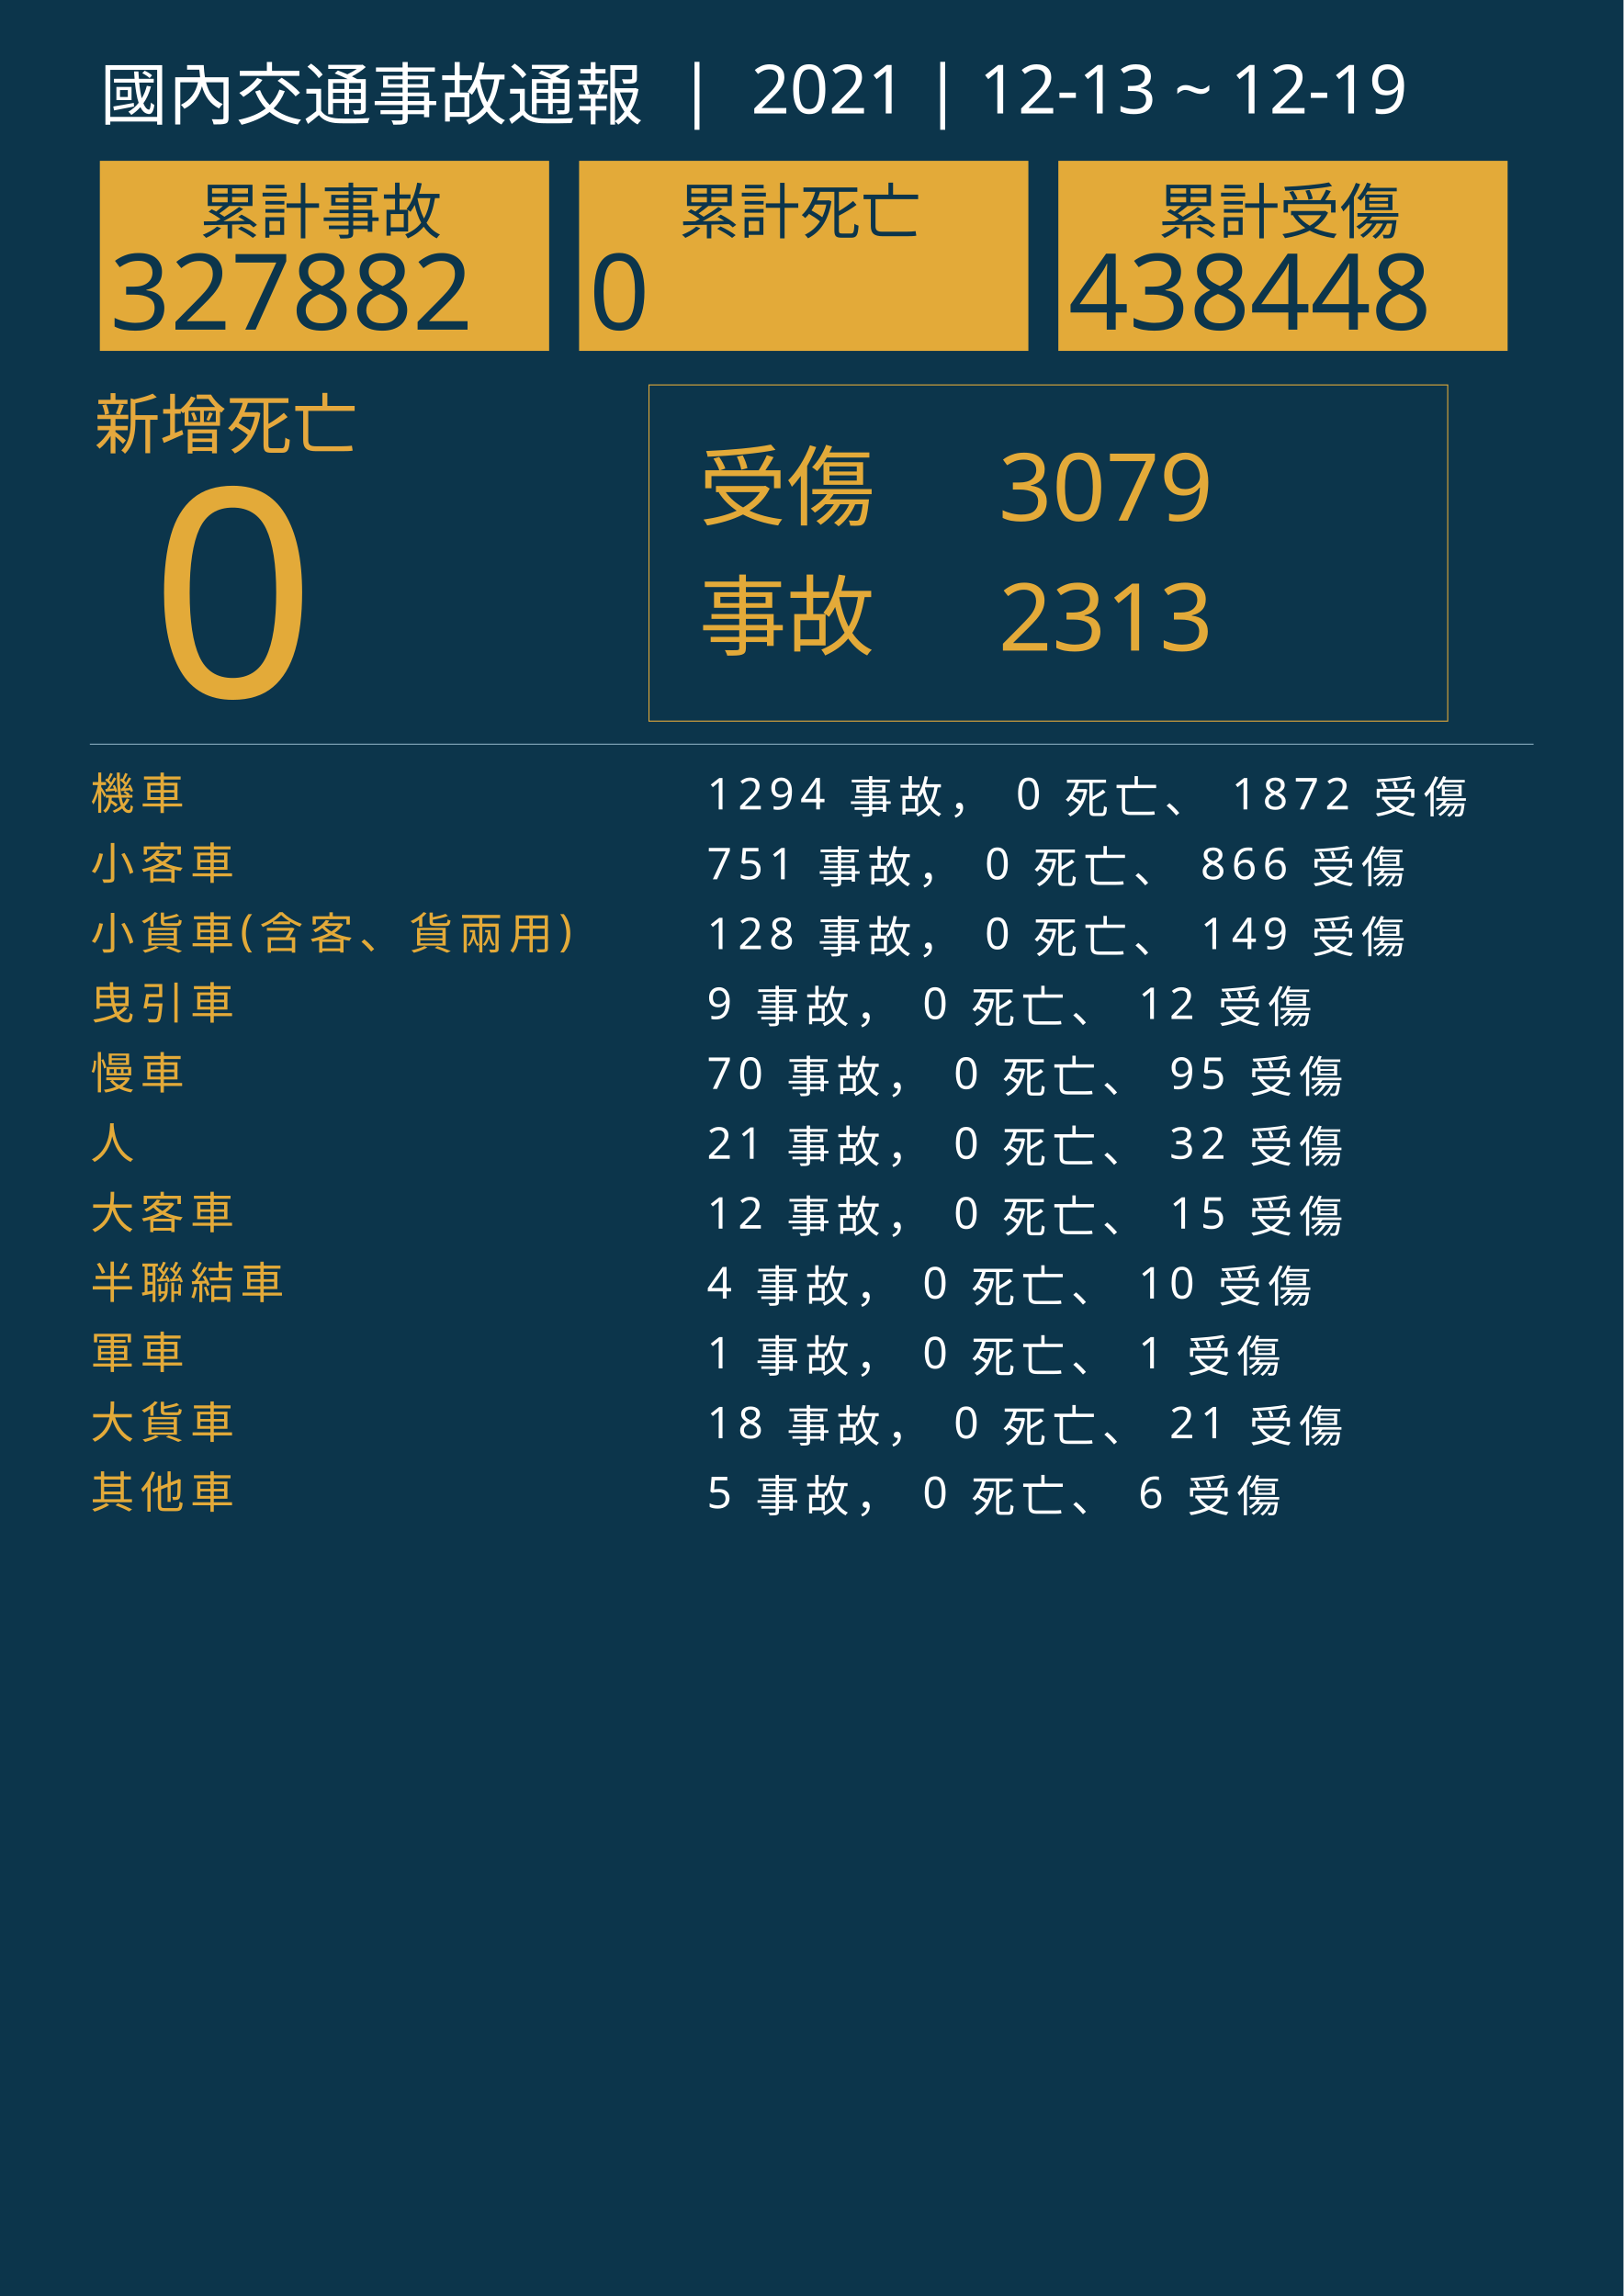
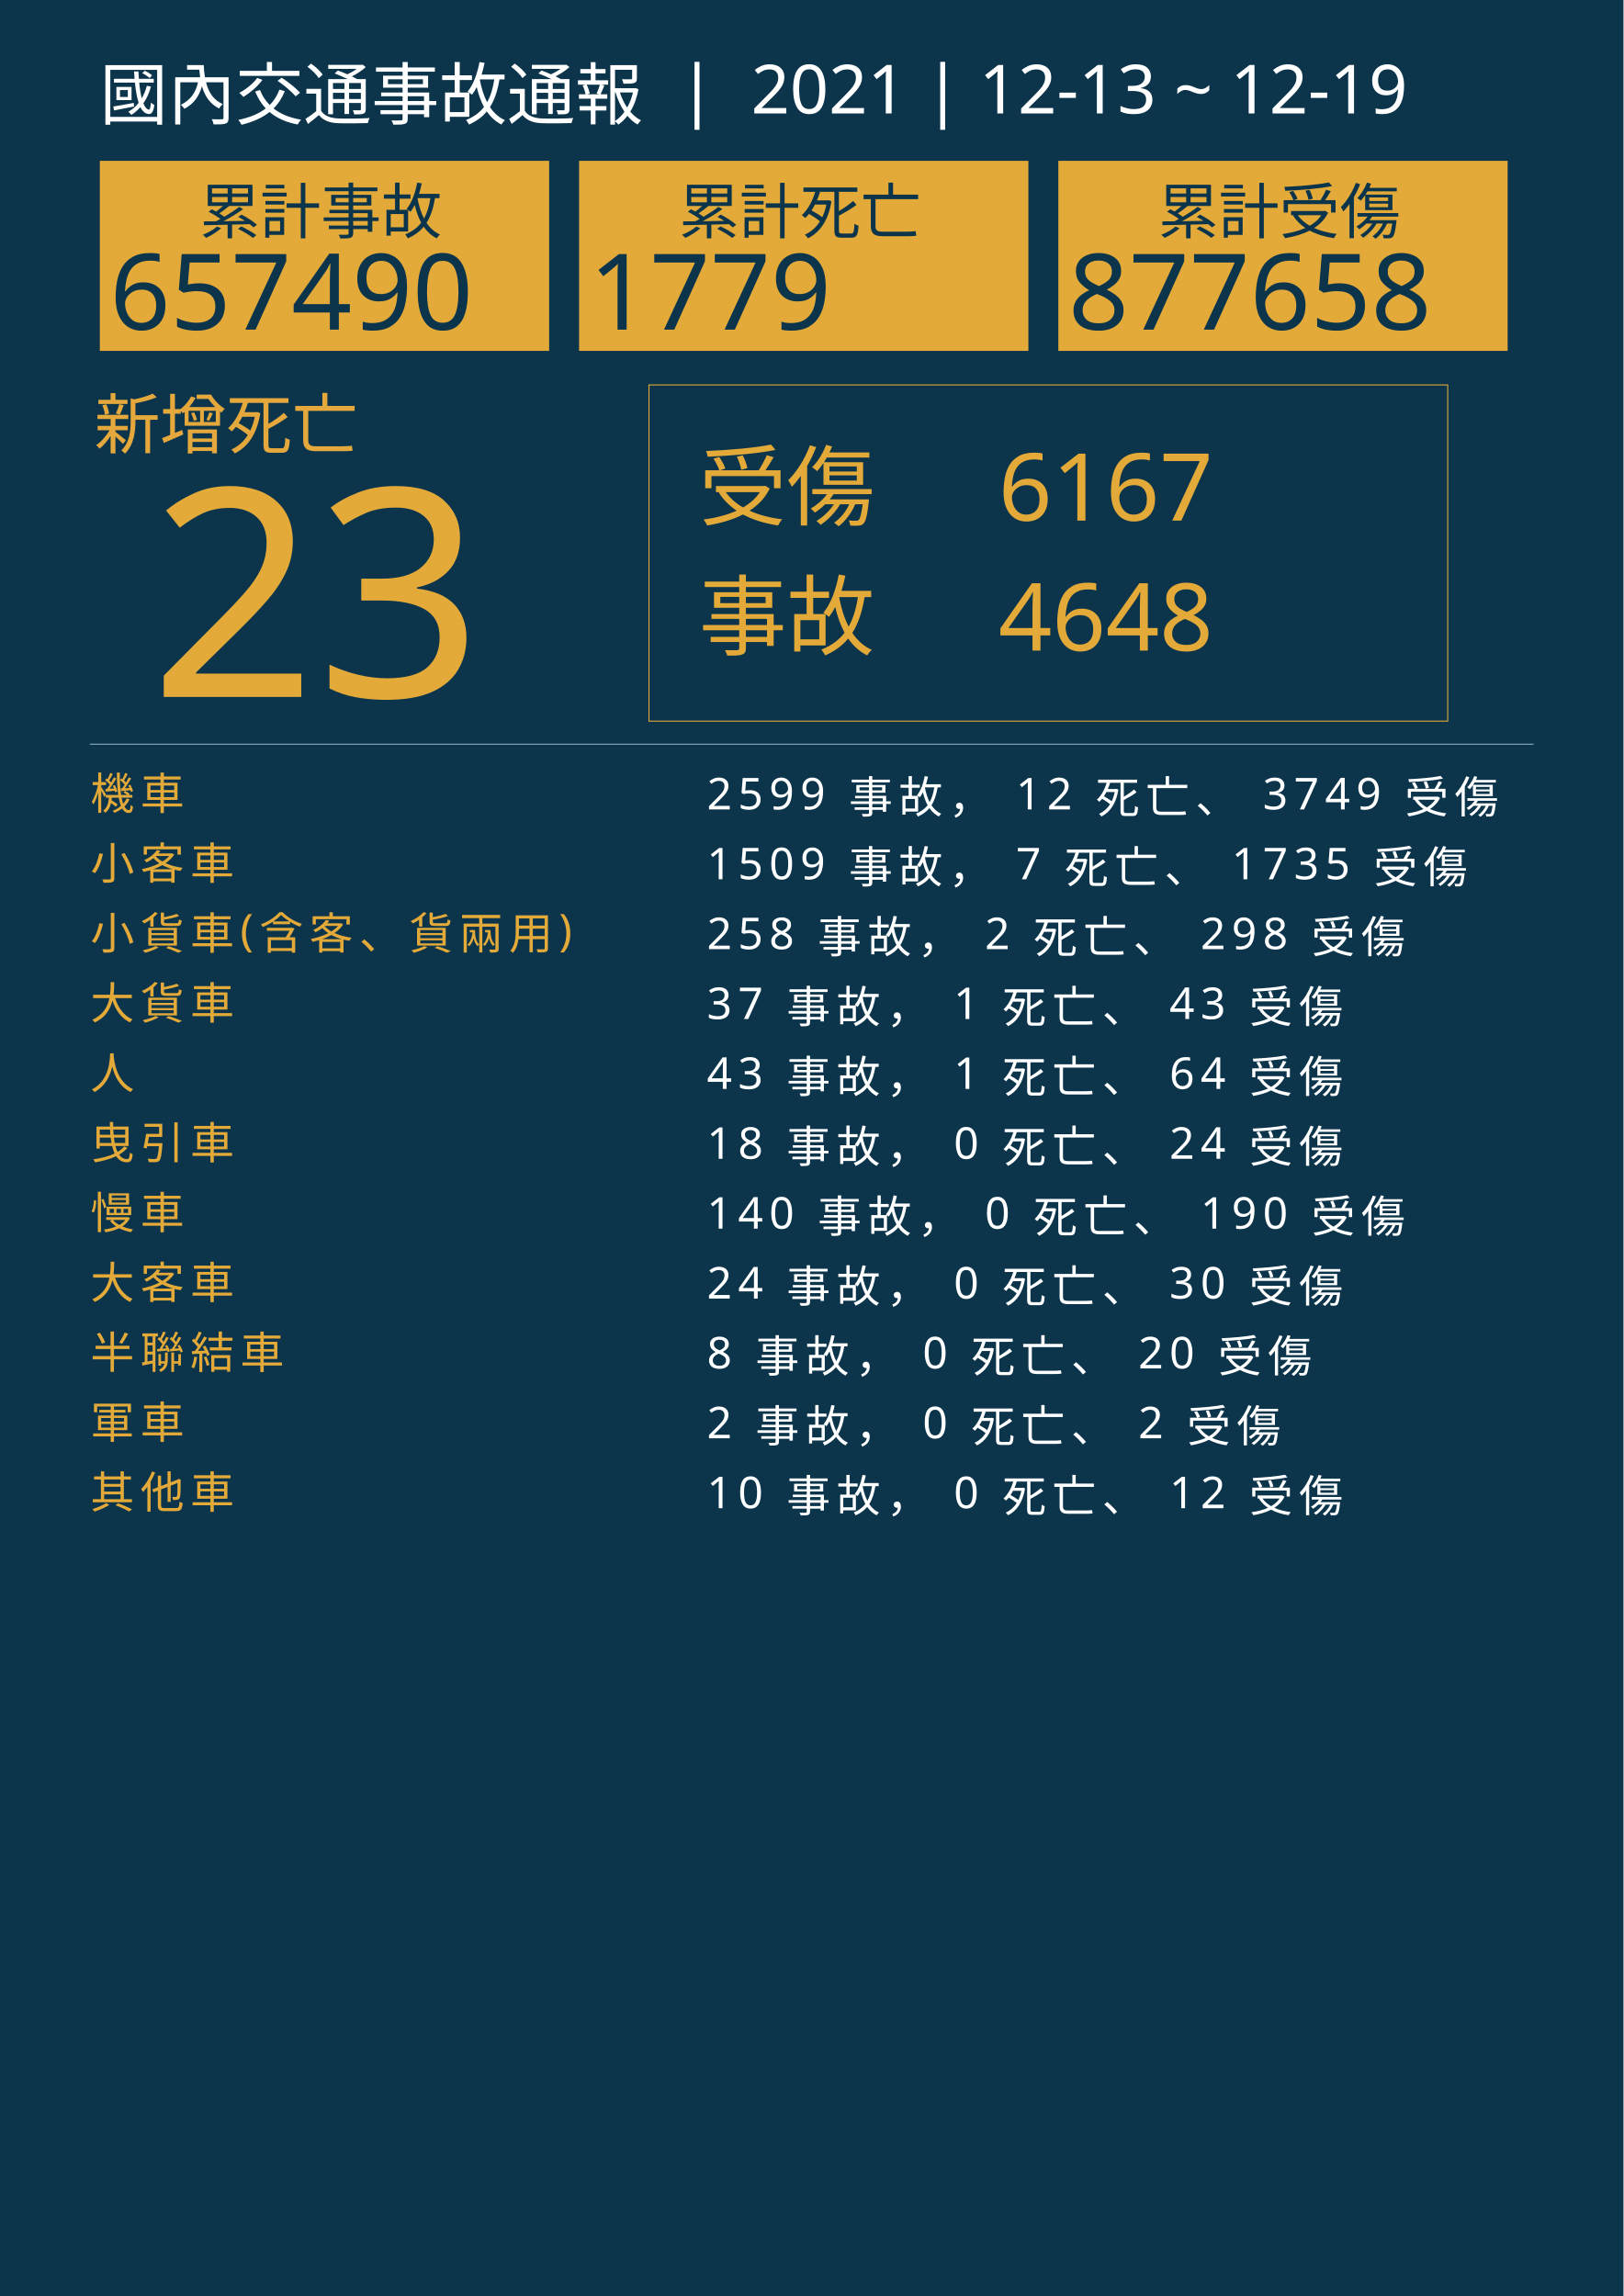
<svg xmlns="http://www.w3.org/2000/svg" version="1.1" id="圖層_1" x="0px" y="0px" viewBox="0 0 1626 2300" style="enable-background:new 0 0 1626 2300;" xml:space="preserve">
  <style type="text/css">
	.st0{fill:#0C354B;}
	.st1{fill:#E5A83D;}
	.st2{font-family:'NotoSansCJKtc-Bold-B5pc-H';}
	.st3{font-size:66px;}
	.st4{fill:#E3AA39;}
	.st5{font-family:'Arial-BoldMT';}
	.st6{font-size:291.776px;}
	.st7{fill:none;stroke:#E3AA39;stroke-miterlimit:10;}
	.st8{font-family:'NotoSansCJKtc-Light-B5pc-H';}
	.st9{font-size:88px;}
	.st10{font-family:'NotoSansCJKtc-Medium-B5pc-H';}
	.st11{font-size:94px;}
	.st12{fill:none;stroke:#8AAFC1;stroke-miterlimit:10;}
	.st13{font-size:60.649px;}
	.st14{font-size:106px;}
	.st15{fill:none;}
	.st16{font-size:44px;}
	.st17{letter-spacing:6;}
	.st18{fill:#FFFFFF;}
	.st19{letter-spacing:1;}
	.st20{font-size:68px;}
</style>
  <rect class="st0" width="1626" height="2300" />
  <text transform="matrix(1 0 0 1 94.5001 449.017)" class="st1 st2 st3">新增死亡</text>
  <g>
-     <text transform="matrix(1 0 0 1 150 698.1412)" class="st4 st5 st6">0</text>
+     <text transform="matrix(1 0 0 1 150 698.1412)" class="st4 st5 st6">23</text>
  </g>
  <g>
    <rect x="650" y="385.6" class="st7" width="800" height="336.8" />
    <g>
      <text transform="matrix(1 0 0 1 700 519.593)" class="st4 st8 st9">受傷</text>
-       <text transform="matrix(1 0 0 1 1000 521.5084)" class="st4 st10 st11">3079</text>
-       <text transform="matrix(1 0 0 1 1000 651.7274)" class="st4 st10 st11">2313</text>
+       <text transform="matrix(1 0 0 1 1000 521.5084)" class="st4 st10 st11">6167</text>
+       <text transform="matrix(1 0 0 1 1000 651.7274)" class="st4 st10 st11">4648</text>
      <text transform="matrix(1 0 0 1 700 649.4965)" class="st4 st8 st9">事故</text>
    </g>
  </g>
  <line class="st12" x1="90" y1="745.5" x2="1536" y2="745.5" />
  <g>
    <g>
      <rect x="100" y="161.1" class="st4" width="450" height="190.4" />
      <g>
        <text transform="matrix(1 0 0 1 200 233.9079)" class="st0 st10 st13">累計事故</text>
        <g>
-           <text transform="matrix(1 0 0 1 110 330.2121)" class="st0 st5 st14">327882</text>
+           <text transform="matrix(1 0 0 1 110 330.2121)" class="st0 st5 st14">657490</text>
        </g>
      </g>
    </g>
    <g>
      <rect x="580" y="161.1" class="st4" width="450" height="190.4" />
      <g>
        <text transform="matrix(1 0 0 1 680 233.908)" class="st0 st10 st13">累計死亡</text>
        <g>
-           <text transform="matrix(1 0 0 1 590 330.2122)" class="st0 st5 st14">0</text>
+           <text transform="matrix(1 0 0 1 590 330.2122)" class="st0 st5 st14">1779</text>
        </g>
      </g>
    </g>
    <g>
      <rect x="1060" y="161.1" class="st4" width="450" height="190.4" />
      <g>
        <text transform="matrix(1 0 0 1 1160 233.908)" class="st0 st10 st13">累計受傷</text>
        <g>
-           <text transform="matrix(1 0 0 1 1070 330.2122)" class="st0 st5 st14">438448</text>
+           <text transform="matrix(1 0 0 1 1070 330.2122)" class="st0 st5 st14">877658</text>
        </g>
      </g>
    </g>
  </g>
  <rect x="90.6" y="772.1" class="st15" width="1141.8" height="314.8" />
  <text transform="matrix(1 0 0 1 90.5591 810.7965)">
    <tspan x="0" y="0" class="st4 st10 st16 st17">機車</tspan>
-     <tspan x="600" y="0" class="st18 st10 st16 st17"> 1294 事故， 0 死亡、 1872 受傷</tspan>
+     <tspan x="600" y="0" class="st18 st10 st16 st17"> 2599 事故， 12 死亡、 3749 受傷</tspan>
    <tspan x="0" y="70" class="st4 st10 st16 st17">小客車</tspan>
-     <tspan x="600" y="70" class="st18 st10 st16 st17"> 751 事故， 0 死亡、 866 受傷</tspan>
+     <tspan x="600" y="70" class="st18 st10 st16 st17"> 1509 事故， 7 死亡、 1735 受傷</tspan>
    <tspan x="0" y="140" class="st4 st10 st16 st17">小貨車(含客、貨兩用)</tspan>
-     <tspan x="600" y="140" class="st18 st10 st16 st17"> 128 事故， 0 死亡、 149 受傷</tspan>
-     <tspan x="0" y="210" class="st4 st10 st16 st17">曳引車</tspan>
-     <tspan x="600" y="210" class="st18 st10 st16 st17"> 9 事故， 0 死亡、 12 受傷</tspan>
-     <tspan x="0" y="280" class="st4 st10 st16 st17">慢車</tspan>
-     <tspan x="600" y="280" class="st18 st10 st16 st17"> 70 事故， 0 死亡、 95 受傷</tspan>
-     <tspan x="0" y="350" class="st4 st10 st16 st17">人</tspan>
-     <tspan x="600" y="350" class="st18 st10 st16 st17"> 21 事故， 0 死亡、 32 受傷</tspan>
-     <tspan x="0" y="420" class="st4 st10 st16 st17">大客車</tspan>
-     <tspan x="600" y="420" class="st18 st10 st16 st17"> 12 事故， 0 死亡、 15 受傷</tspan>
-     <tspan x="0" y="490" class="st4 st10 st16 st17">半聯結車</tspan>
-     <tspan x="600" y="490" class="st18 st10 st16 st17"> 4 事故， 0 死亡、 10 受傷</tspan>
-     <tspan x="0" y="560" class="st4 st10 st16 st17">軍車</tspan>
-     <tspan x="600" y="560" class="st18 st10 st16 st17"> 1 事故， 0 死亡、 1 受傷</tspan>
-     <tspan x="0" y="630" class="st4 st10 st16 st17">大貨車</tspan>
-     <tspan x="600" y="630" class="st18 st10 st16 st17"> 18 事故， 0 死亡、 21 受傷</tspan>
+     <tspan x="600" y="140" class="st18 st10 st16 st17"> 258 事故， 2 死亡、 298 受傷</tspan>
+     <tspan x="0" y="210" class="st4 st10 st16 st17">大貨車</tspan>
+     <tspan x="600" y="210" class="st18 st10 st16 st17"> 37 事故， 1 死亡、 43 受傷</tspan>
+     <tspan x="0" y="280" class="st4 st10 st16 st17">人</tspan>
+     <tspan x="600" y="280" class="st18 st10 st16 st17"> 43 事故， 1 死亡、 64 受傷</tspan>
+     <tspan x="0" y="350" class="st4 st10 st16 st17">曳引車</tspan>
+     <tspan x="600" y="350" class="st18 st10 st16 st17"> 18 事故， 0 死亡、 24 受傷</tspan>
+     <tspan x="0" y="420" class="st4 st10 st16 st17">慢車</tspan>
+     <tspan x="600" y="420" class="st18 st10 st16 st17"> 140 事故， 0 死亡、 190 受傷</tspan>
+     <tspan x="0" y="490" class="st4 st10 st16 st17">大客車</tspan>
+     <tspan x="600" y="490" class="st18 st10 st16 st17"> 24 事故， 0 死亡、 30 受傷</tspan>
+     <tspan x="0" y="560" class="st4 st10 st16 st17">半聯結車</tspan>
+     <tspan x="600" y="560" class="st18 st10 st16 st17"> 8 事故， 0 死亡、 20 受傷</tspan>
+     <tspan x="0" y="630" class="st4 st10 st16 st17">軍車</tspan>
+     <tspan x="600" y="630" class="st18 st10 st16 st17"> 2 事故， 0 死亡、 2 受傷</tspan>
    <tspan x="0" y="700" class="st4 st10 st16 st17">其他車</tspan>
-     <tspan x="600" y="700" class="st18 st10 st16 st17"> 5 事故， 0 死亡、 6 受傷</tspan>
+     <tspan x="600" y="700" class="st18 st10 st16 st17"> 10 事故， 0 死亡、 12 受傷</tspan>
  </text>
  <text transform="matrix(1 0 0 1 100 119.2712)" class="st18 st8 st20">國內交通事故通報  |  2021 | 12-13 ~ 12-19</text>
</svg>
